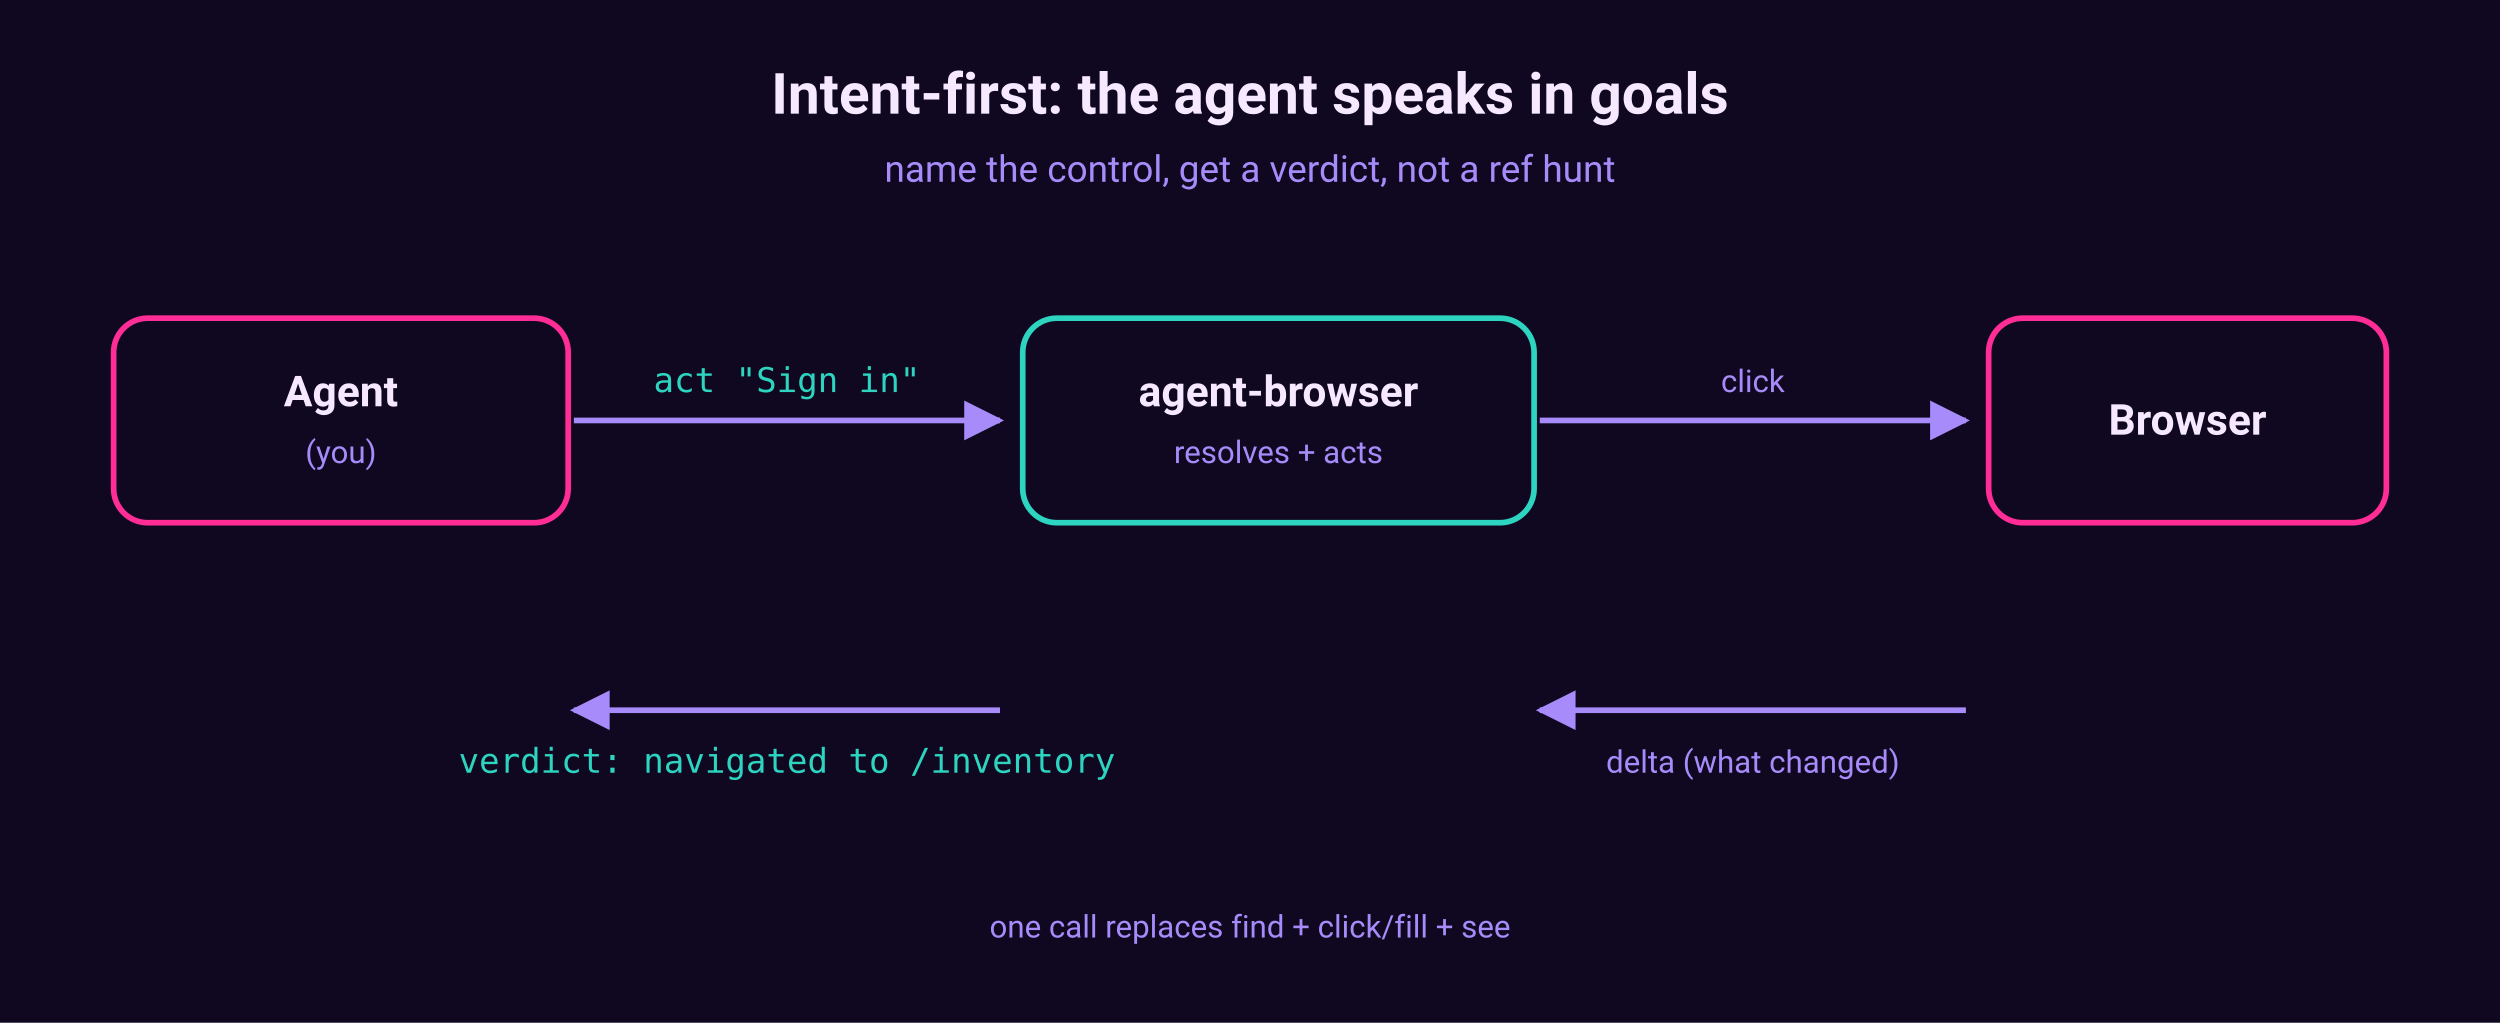
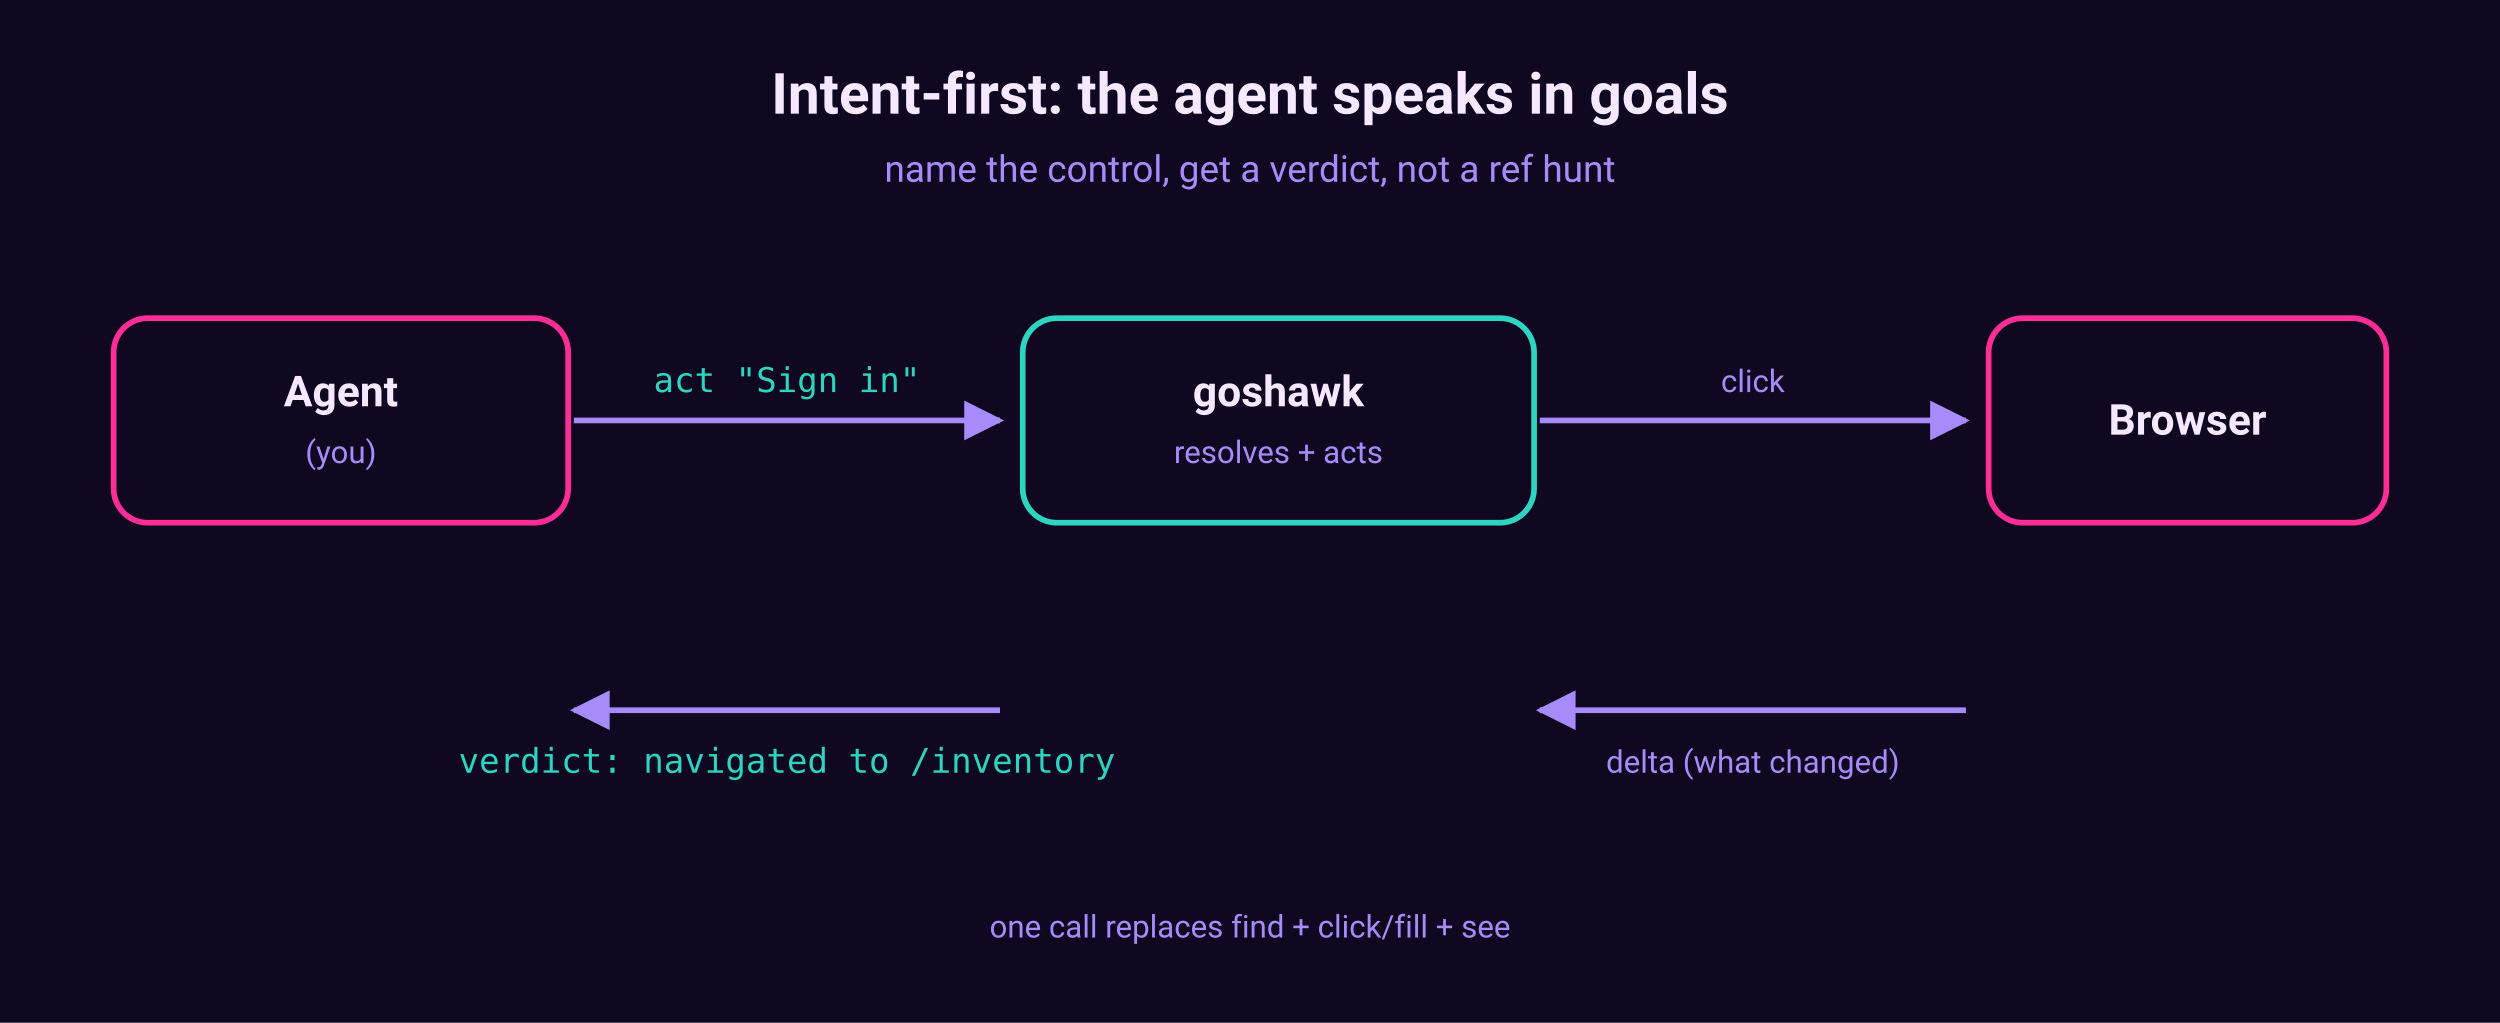
<svg xmlns="http://www.w3.org/2000/svg" width="880" height="360" viewBox="0 0 880 360" font-family="ui-sans-serif, system-ui, -apple-system, 'Segoe UI', Roboto, sans-serif">
  <rect width="880" height="360" fill="#0F0820" />
  <defs>
    <marker id="ah" viewBox="0 0 10 10" refX="9" refY="5" markerWidth="7" markerHeight="7" orient="auto-start-reverse">
      <path d="M0,0 L10,5 L0,10 z" fill="#A78BFA" />
    </marker>
  </defs>
  <text x="440" y="40" text-anchor="middle" fill="#F5E8FF" font-size="20" font-weight="700">Intent-first: the agent speaks in goals</text>
  <text x="440" y="64" text-anchor="middle" fill="#A78BFA" font-size="13">name the control, get a verdict, not a ref hunt</text>
  <rect x="40" y="112" width="160" height="72" rx="12" fill="none" stroke="#FF2D95" stroke-width="2" />
  <text x="120" y="143" text-anchor="middle" fill="#F5E8FF" font-size="15" font-weight="600">Agent</text>
  <text x="120" y="163" text-anchor="middle" fill="#A78BFA" font-size="11">(you)</text>
  <rect x="360" y="112" width="180" height="72" rx="12" fill="none" stroke="#2DD4BF" stroke-width="2" />
-   <text x="450" y="143" text-anchor="middle" fill="#F5E8FF" font-size="15" font-weight="600">agent-browser</text>
+   <text x="450" y="143" text-anchor="middle" fill="#F5E8FF" font-size="15" font-weight="600">goshawk</text>
  <text x="450" y="163" text-anchor="middle" fill="#A78BFA" font-size="11">resolves + acts</text>
  <rect x="700" y="112" width="140" height="72" rx="12" fill="none" stroke="#FF2D95" stroke-width="2" />
  <text x="770" y="153" text-anchor="middle" fill="#F5E8FF" font-size="15" font-weight="600">Browser</text>
  <line x1="202" y1="148" x2="352" y2="148" stroke="#A78BFA" stroke-width="2" marker-end="url(#ah)" />
  <text x="277" y="138" text-anchor="middle" fill="#2DD4BF" font-size="12" font-family="ui-monospace, SFMono-Regular, Menlo, monospace">act "Sign in"</text>
  <line x1="542" y1="148" x2="692" y2="148" stroke="#A78BFA" stroke-width="2" marker-end="url(#ah)" />
  <text x="617" y="138" text-anchor="middle" fill="#A78BFA" font-size="11">click</text>
  <line x1="692" y1="250" x2="542" y2="250" stroke="#A78BFA" stroke-width="2" marker-end="url(#ah)" />
  <text x="617" y="272" text-anchor="middle" fill="#A78BFA" font-size="11">delta (what changed)</text>
  <line x1="352" y1="250" x2="202" y2="250" stroke="#A78BFA" stroke-width="2" marker-end="url(#ah)" />
  <text x="277" y="272" text-anchor="middle" fill="#2DD4BF" font-size="12" font-family="ui-monospace, SFMono-Regular, Menlo, monospace">verdict: navigated to /inventory</text>
  <text x="440" y="330" text-anchor="middle" fill="#A78BFA" font-size="11">one call replaces find + click/fill + see</text>
</svg>
